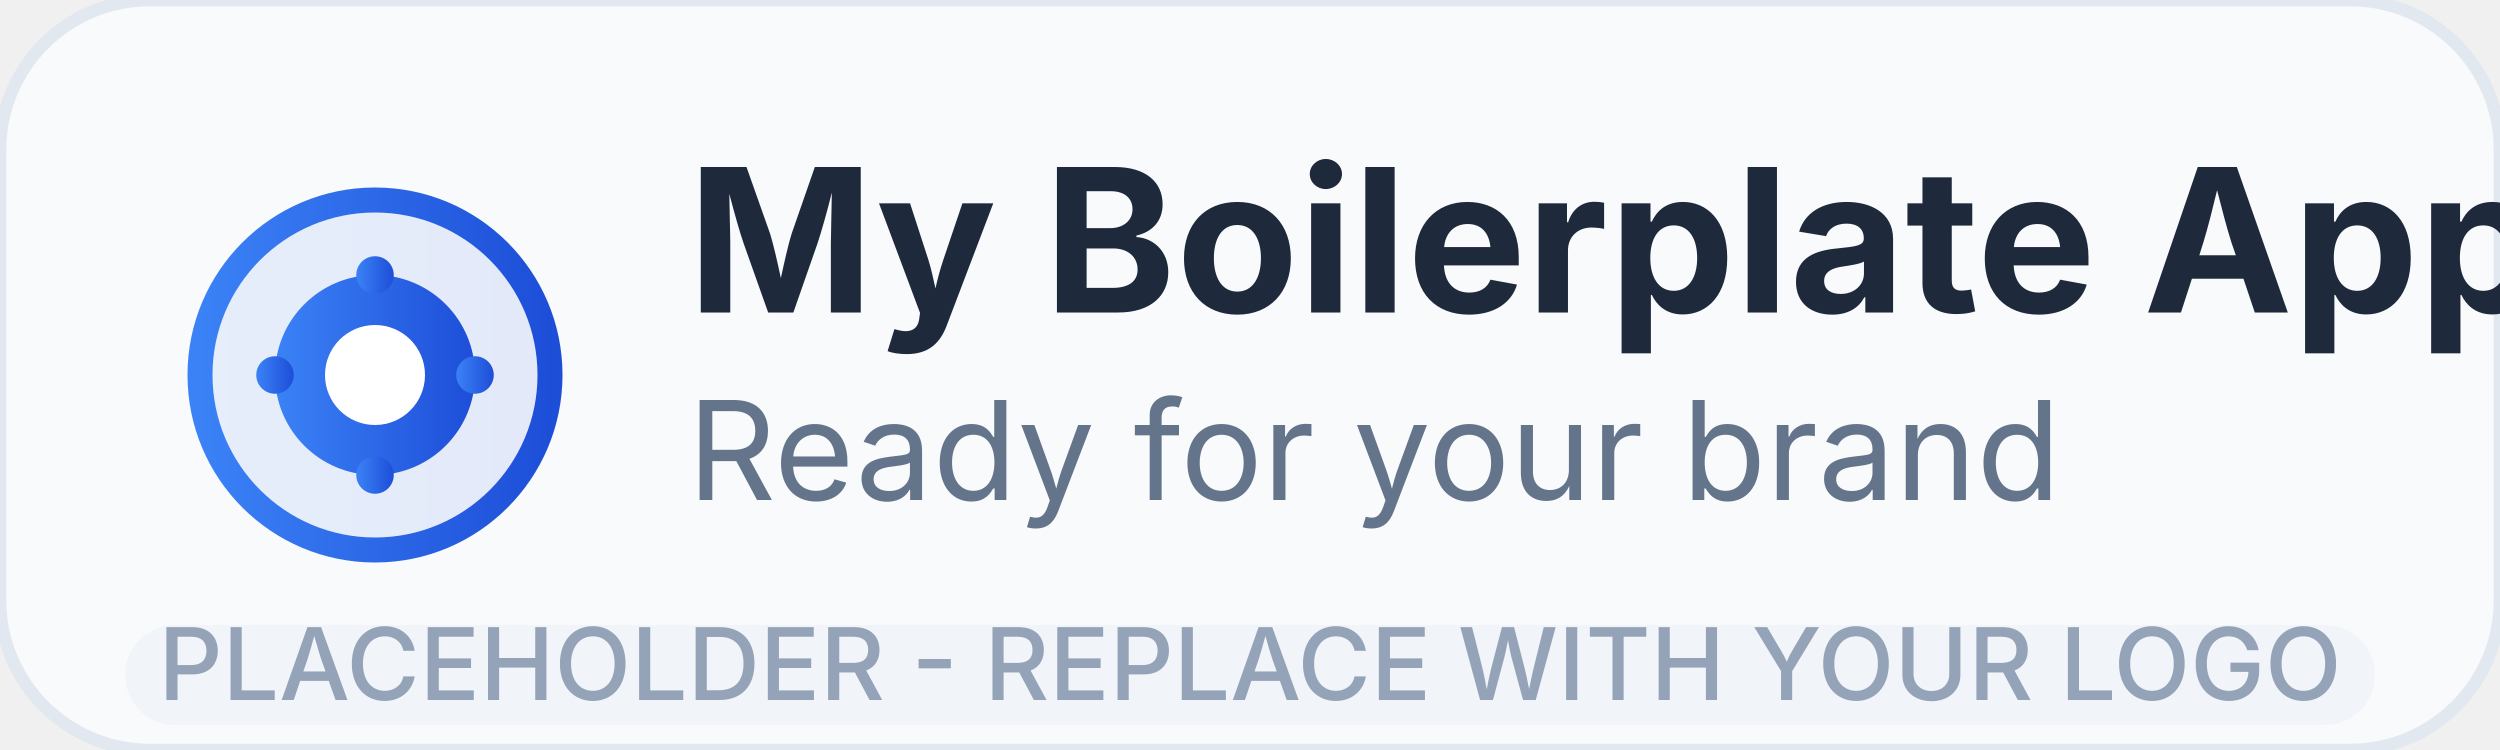
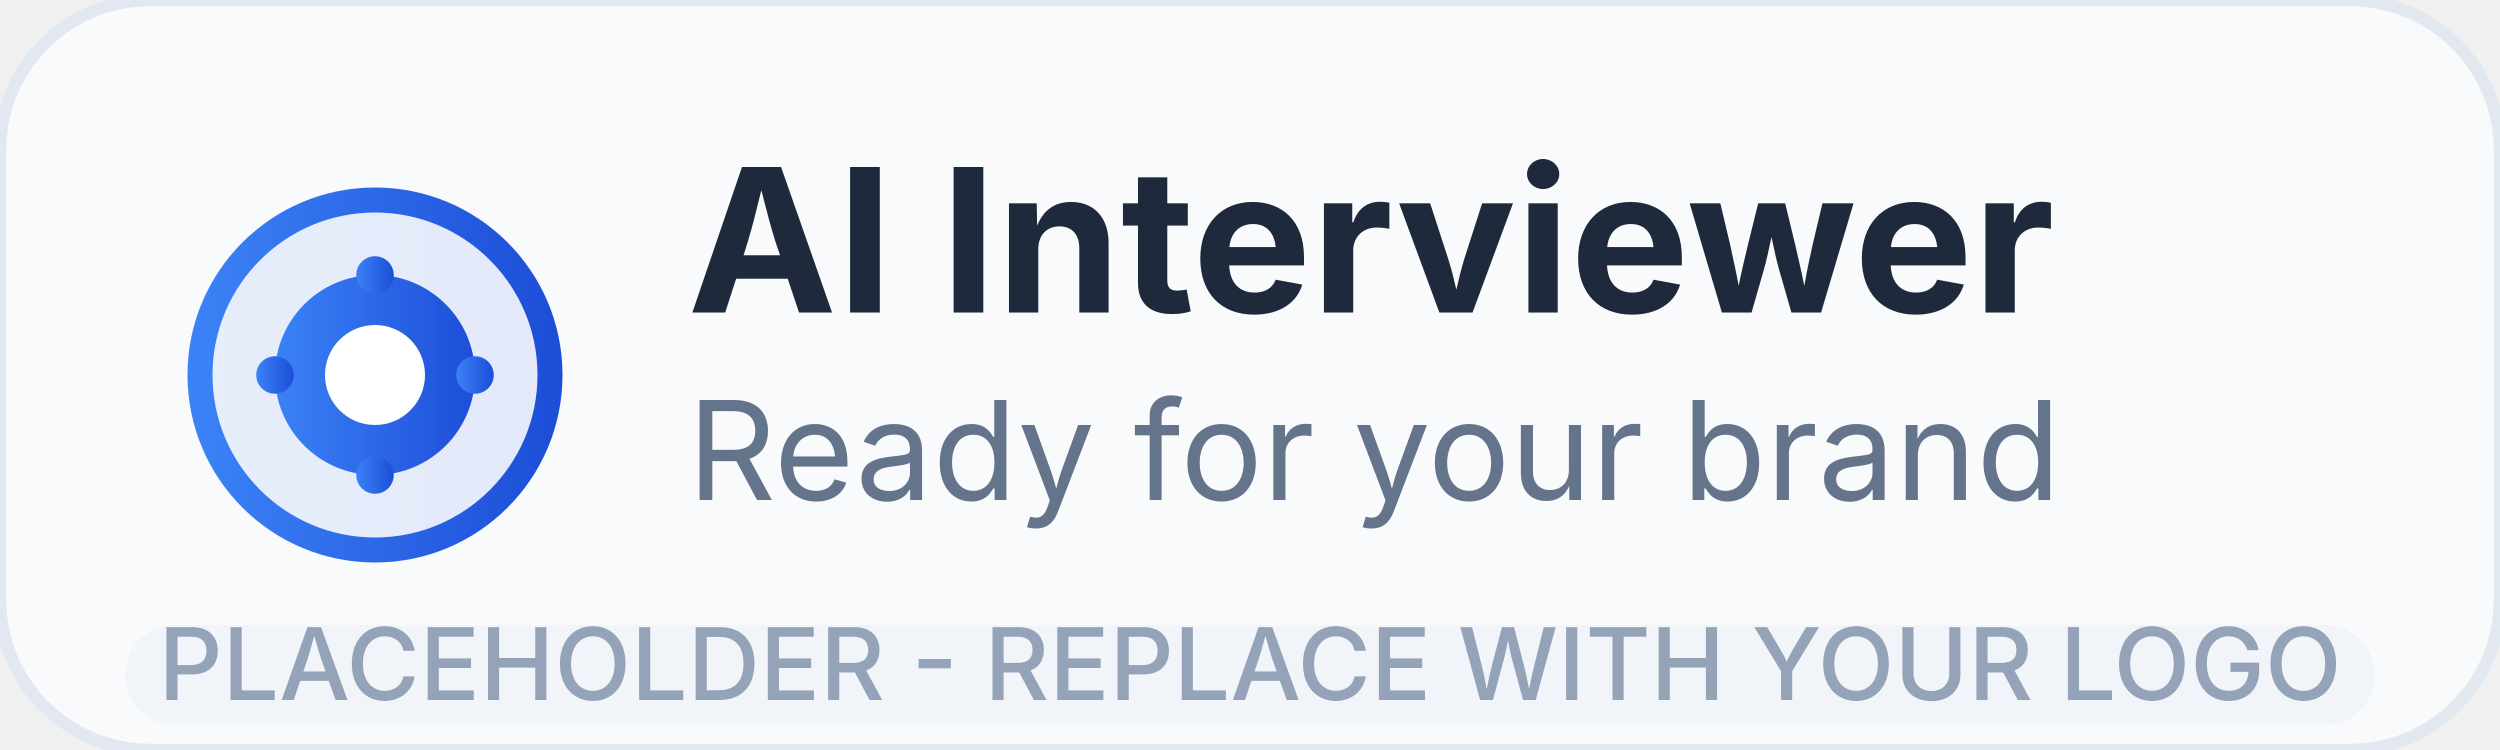
<svg xmlns="http://www.w3.org/2000/svg" width="200" height="60" viewBox="0 0 200 60" fill="none">
  <defs>
    <linearGradient id="logoGradient" x1="0%" y1="0%" x2="100%" y2="0%">
      <stop offset="0%" style="stop-color:#3B82F6;stop-opacity:1" />
      <stop offset="100%" style="stop-color:#1D4ED8;stop-opacity:1" />
    </linearGradient>
  </defs>
  <rect width="200" height="60" rx="12" fill="#F8FAFC" stroke="#E2E8F0" stroke-width="1" />
  <g transform="translate(15, 15)">
    <circle cx="15" cy="15" r="14" fill="url(#logoGradient)" opacity="0.1" />
    <circle cx="15" cy="15" r="14" fill="none" stroke="url(#logoGradient)" stroke-width="2" />
    <circle cx="15" cy="15" r="8" fill="url(#logoGradient)" />
    <circle cx="15" cy="15" r="4" fill="white" />
    <circle cx="15" cy="7" r="1.5" fill="url(#logoGradient)" />
    <circle cx="23" cy="15" r="1.5" fill="url(#logoGradient)" />
    <circle cx="15" cy="23" r="1.5" fill="url(#logoGradient)" />
    <circle cx="7" cy="15" r="1.5" fill="url(#logoGradient)" />
  </g>
  <text x="55" y="25" font-family="system-ui, -apple-system, sans-serif" font-size="16" font-weight="700" fill="#1E293B">
-     My Boilerplate App
+     AI Interviewer
  </text>
  <text x="55" y="40" font-family="system-ui, -apple-system, sans-serif" font-size="11" fill="#64748B">
    Ready for your brand
  </text>
  <rect x="10" y="50" width="180" height="8" rx="4" fill="#F1F5F9" />
  <text x="100" y="56" font-family="system-ui, -apple-system, sans-serif" font-size="8" font-weight="500" fill="#94A3B8" text-anchor="middle">
    PLACEHOLDER - REPLACE WITH YOUR LOGO
  </text>
</svg>
